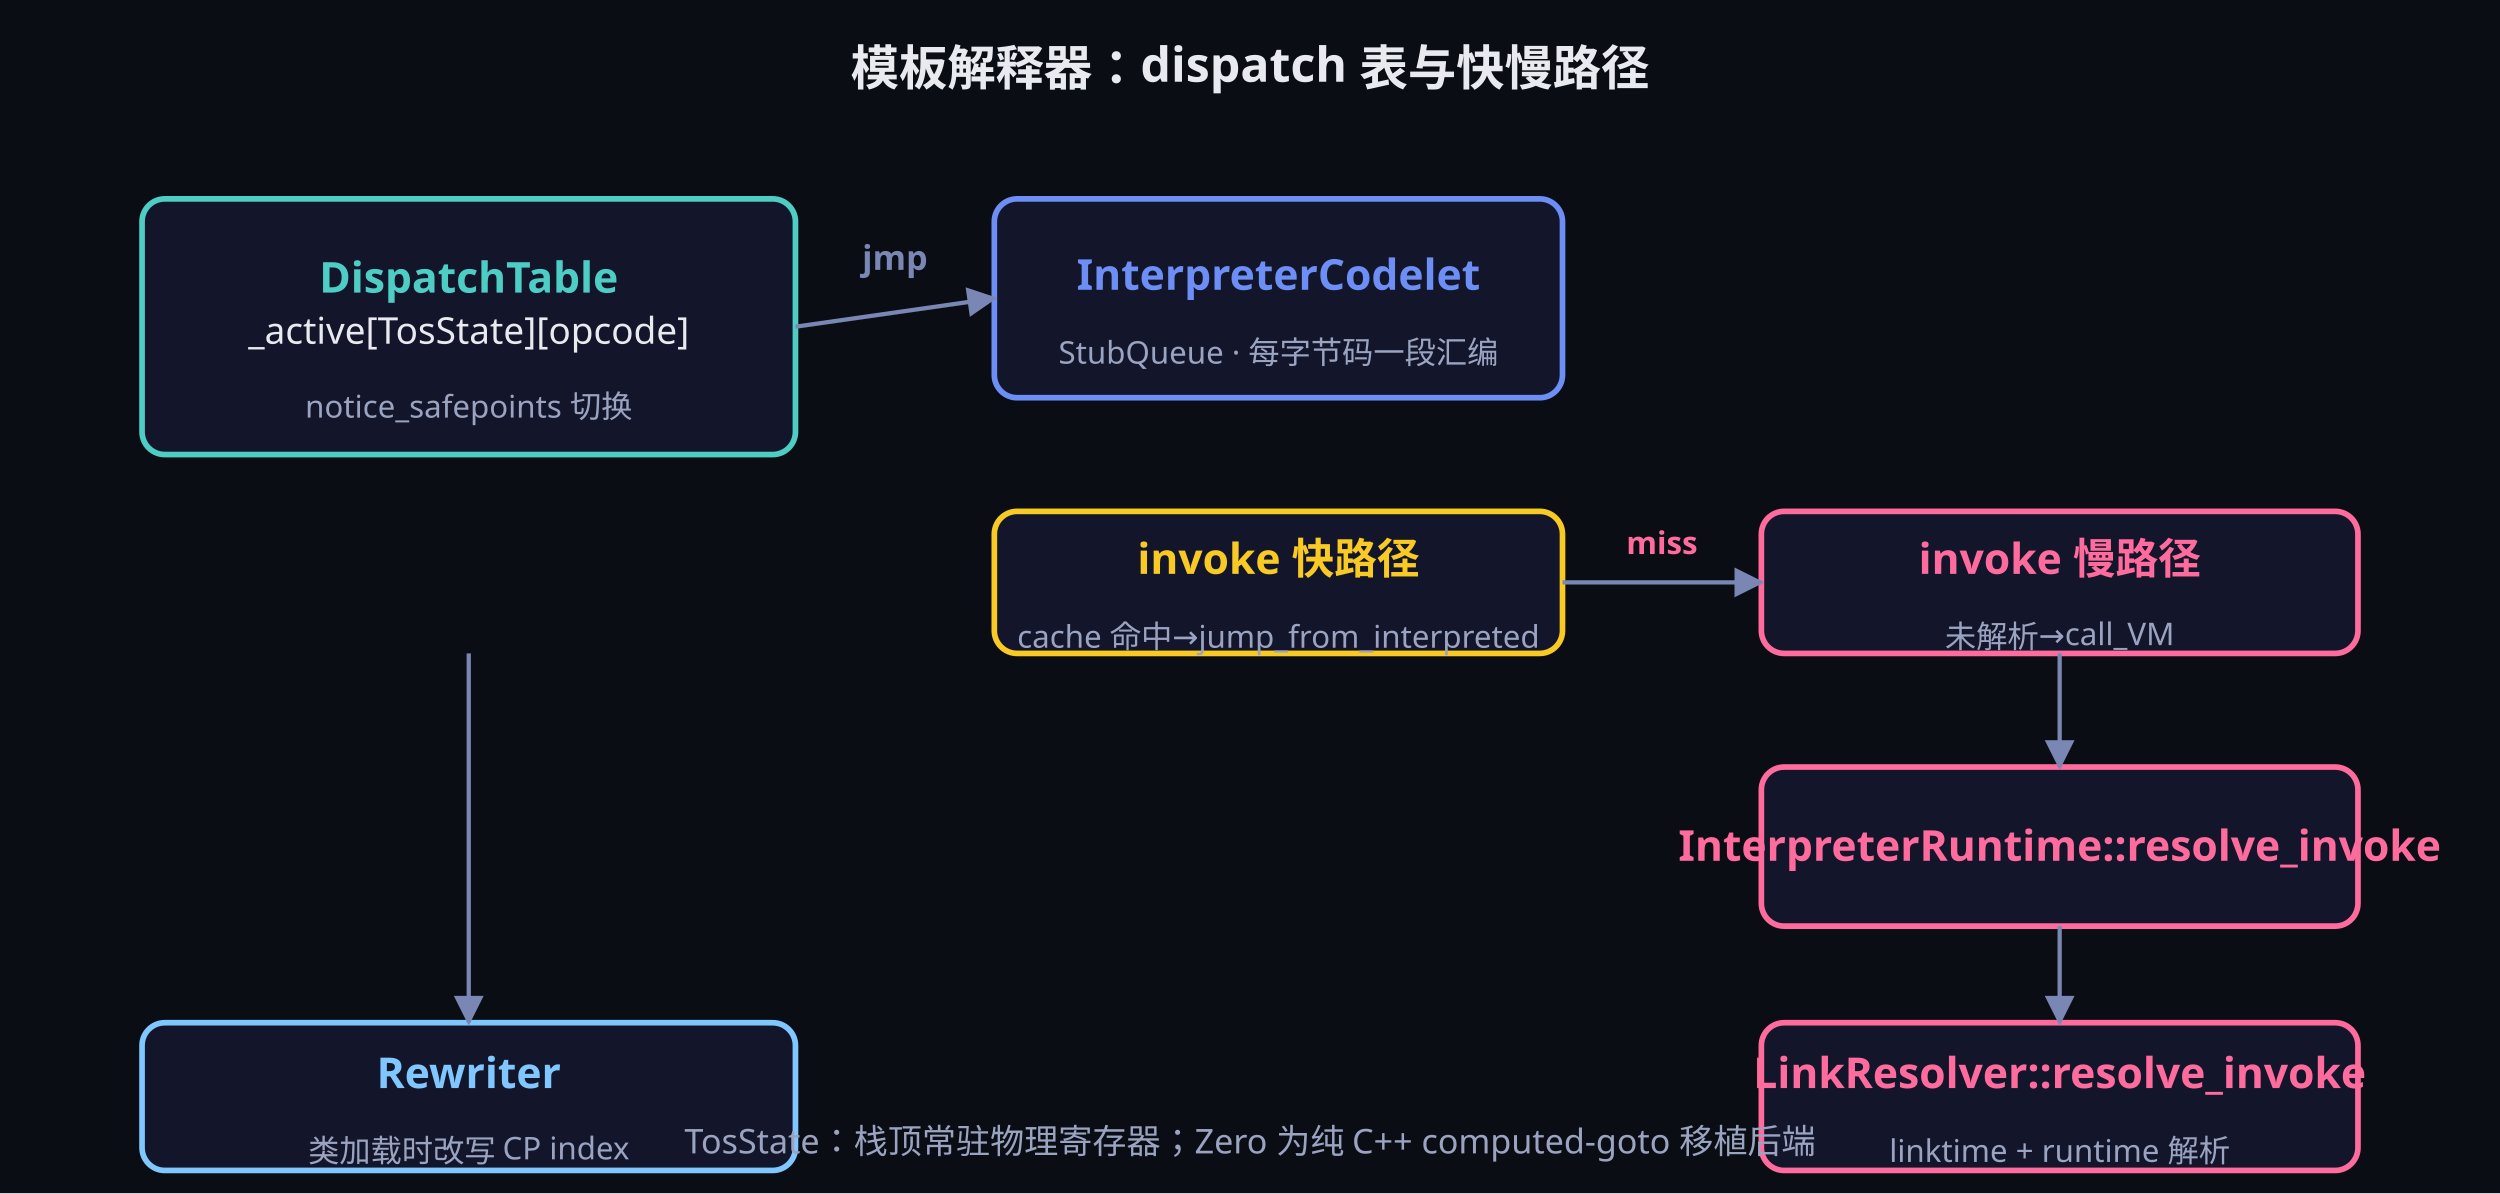
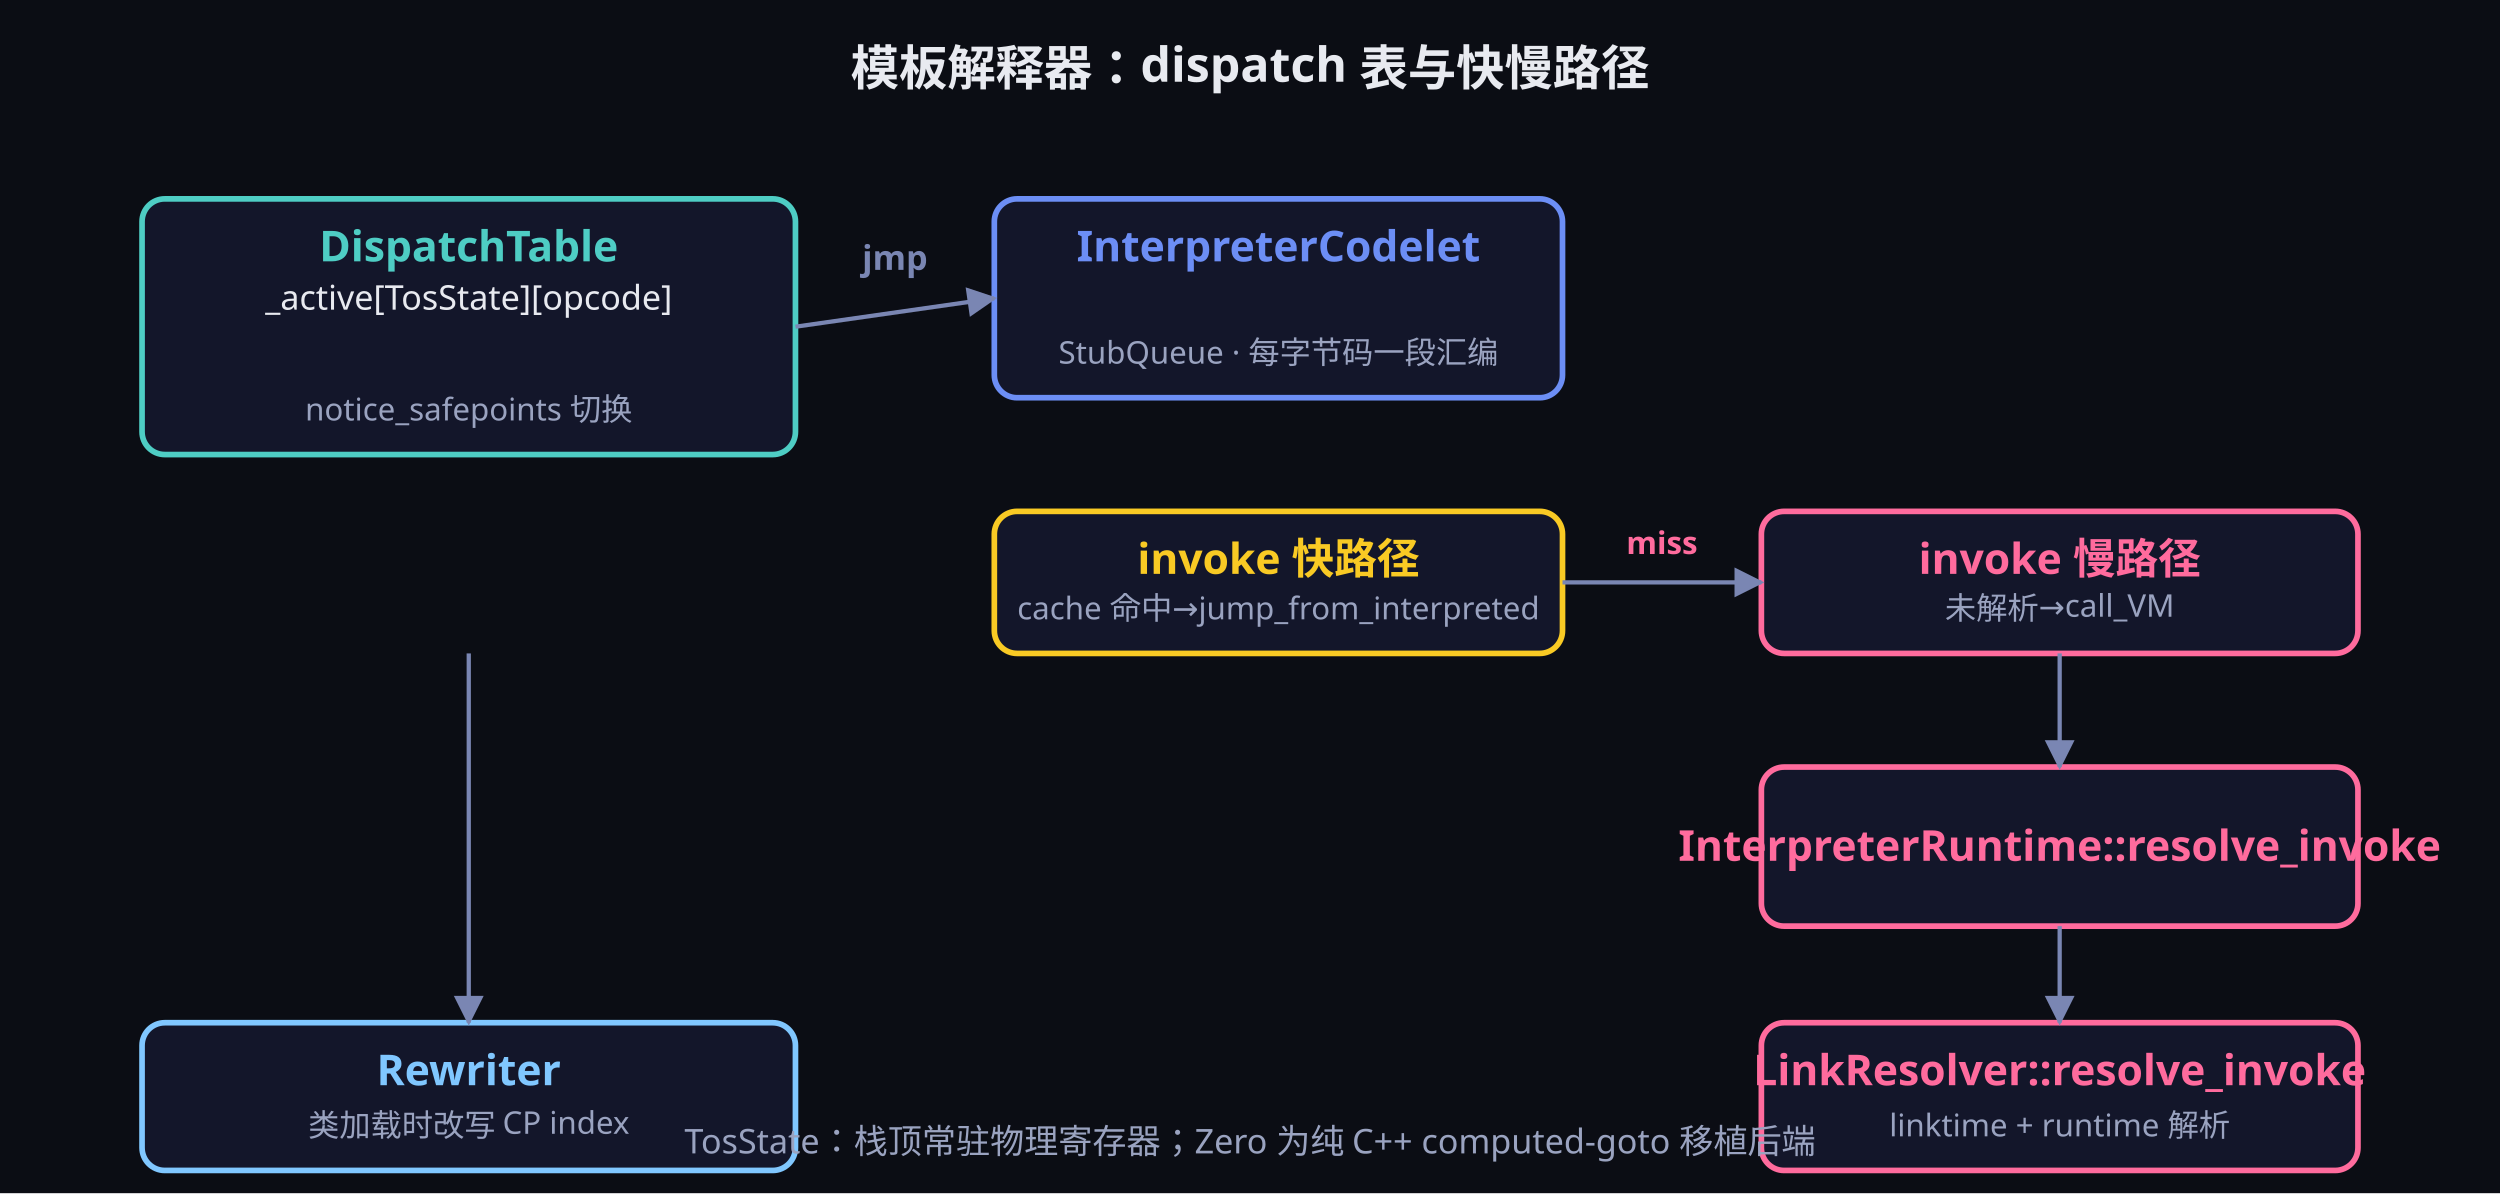
<svg xmlns="http://www.w3.org/2000/svg" width="880" height="420" viewBox="0 0 880 420" font-family="system-ui, sans-serif">
  <rect width="880" height="420" fill="#0b0d14" />
  <defs>
    <marker id="arrow" viewBox="0 0 10 10" refX="9" refY="5" markerWidth="7" markerHeight="7" orient="auto">
      <path d="M0,0 L10,5 L0,10 z" fill="#7a86b3" />
    </marker>
    <marker id="yel" viewBox="0 0 10 10" refX="9" refY="5" markerWidth="7" markerHeight="7" orient="auto">
      <path d="M0,0 L10,5 L0,10 z" fill="#f9ca24" />
    </marker>
    <marker id="pink" viewBox="0 0 10 10" refX="9" refY="5" markerWidth="7" markerHeight="7" orient="auto">
      <path d="M0,0 L10,5 L0,10 z" fill="#ff6b9d" />
    </marker>
  </defs>
  <text x="440.0" y="30" text-anchor="middle" fill="#e8eaf0" font-size="17" font-weight="700">模板解释器：dispatch 表与快慢路径</text>
  <rect x="50" y="70" width="230" height="90" rx="8" ry="8" fill="#13162a" stroke="#4ecdc4" stroke-width="2" />
-   <text x="165.0" y="103.0" text-anchor="middle" fill="#4ecdc4" font-size="15" font-weight="600">DispatchTable</text>
-   <text x="165.0" y="121.0" text-anchor="middle" fill="#e8eaf0" font-size="13" font-weight="400">_active[TosState][opcode]</text>
-   <text x="165.0" y="147.0" text-anchor="middle" fill="#9aa3c0" font-size="11">notice_safepoints 切换</text>
+   <text x="165.0" y="92" text-anchor="middle" fill="#4ecdc4" font-size="15" font-weight="600">DispatchTable</text>
+   <text x="165.0" y="109" text-anchor="middle" fill="#e8eaf0" font-size="12" font-weight="400">_active[TosState][opcode]</text>
+   <text x="165.0" y="148" text-anchor="middle" fill="#9aa3c0" font-size="11">notice_safepoints 切换</text>
  <rect x="350" y="70" width="200" height="70" rx="8" ry="8" fill="#13162a" stroke="#6c8ef5" stroke-width="2" />
-   <text x="450.0" y="102.0" text-anchor="middle" fill="#6c8ef5" font-size="15" font-weight="600">InterpreterCodelet</text>
-   <text x="450.0" y="128.0" text-anchor="middle" fill="#9aa3c0" font-size="11">StubQueue · 每字节码一段汇编</text>
+   <text x="450.0" y="92" text-anchor="middle" fill="#6c8ef5" font-size="15" font-weight="600">InterpreterCodelet</text>
+   <text x="450.0" y="128" text-anchor="middle" fill="#9aa3c0" font-size="11">StubQueue · 每字节码一段汇编</text>
  <path d="M280,115 L350,105" fill="none" stroke="#7a86b3" stroke-width="1.5" marker-end="url(#arrow)" />
  <text x="315" y="95" text-anchor="middle" fill="#7a86b3" font-size="12" font-weight="600">jmp</text>
  <rect x="350" y="180" width="200" height="50" rx="8" ry="8" fill="#13162a" stroke="#f9ca24" stroke-width="2" />
-   <text x="450.0" y="202.0" text-anchor="middle" fill="#f9ca24" font-size="15" font-weight="600">invoke 快路径</text>
-   <text x="450.0" y="228.0" text-anchor="middle" fill="#9aa3c0" font-size="11">cache 命中→jump_from_interpreted</text>
+   <text x="450.0" y="202" text-anchor="middle" fill="#f9ca24" font-size="15" font-weight="600">invoke 快路径</text>
+   <text x="450.0" y="218" text-anchor="middle" fill="#9aa3c0" font-size="11">cache 命中→jump_from_interpreted</text>
  <rect x="620" y="180" width="210" height="50" rx="8" ry="8" fill="#13162a" stroke="#ff6b9d" stroke-width="2" />
-   <text x="725.0" y="202.0" text-anchor="middle" fill="#ff6b9d" font-size="15" font-weight="600">invoke 慢路径</text>
-   <text x="725.0" y="228.0" text-anchor="middle" fill="#9aa3c0" font-size="11">未解析→call_VM</text>
+   <text x="725.0" y="202" text-anchor="middle" fill="#ff6b9d" font-size="15" font-weight="600">invoke 慢路径</text>
+   <text x="725.0" y="218" text-anchor="middle" fill="#9aa3c0" font-size="11">未解析→call_VM</text>
  <path d="M550,205 L620,205" fill="none" stroke="#7a86b3" stroke-width="1.5" marker-end="url(#arrow)" />
  <text x="585" y="195" text-anchor="middle" fill="#ff6b9d" font-size="11" font-weight="600">miss</text>
  <rect x="620" y="270" width="210" height="56" rx="8" ry="8" fill="#13162a" stroke="#ff6b9d" stroke-width="2" />
  <text x="725.0" y="303.0" text-anchor="middle" fill="#ff6b9d" font-size="15" font-weight="600">InterpreterRuntime::resolve_invoke</text>
  <rect x="620" y="360" width="210" height="52" rx="8" ry="8" fill="#13162a" stroke="#ff6b9d" stroke-width="2" />
-   <text x="725.0" y="383.0" text-anchor="middle" fill="#ff6b9d" font-size="15" font-weight="600">LinkResolver::resolve_invoke</text>
-   <text x="725.0" y="409.0" text-anchor="middle" fill="#9aa3c0" font-size="11">linktime + runtime 解析</text>
+   <text x="725.0" y="382" text-anchor="middle" fill="#ff6b9d" font-size="15" font-weight="600">LinkResolver::resolve_invoke</text>
+   <text x="725.0" y="400" text-anchor="middle" fill="#9aa3c0" font-size="11">linktime + runtime 解析</text>
  <path d="M725,230 L725,270" fill="none" stroke="#7a86b3" stroke-width="1.5" marker-end="url(#arrow)" />
  <path d="M725,326 L725,360" fill="none" stroke="#7a86b3" stroke-width="1.5" marker-end="url(#arrow)" />
  <rect x="50" y="360" width="230" height="52" rx="8" ry="8" fill="#13162a" stroke="#80c7ff" stroke-width="2" />
-   <text x="165.0" y="383.0" text-anchor="middle" fill="#80c7ff" font-size="15" font-weight="600">Rewriter</text>
-   <text x="165.0" y="409.0" text-anchor="middle" fill="#9aa3c0" font-size="11">类加载时改写 CP index</text>
+   <text x="165.0" y="382" text-anchor="middle" fill="#80c7ff" font-size="15" font-weight="600">Rewriter</text>
+   <text x="165.0" y="400" text-anchor="middle" fill="#9aa3c0" font-size="11">类加载时改写 CP index</text>
  <path d="M165,230,165,300,165,360" fill="none" stroke="#7a86b3" stroke-width="1.5" marker-end="url(#arrow)" />
  <text x="440.0" y="406" text-anchor="middle" fill="#9aa3c0" font-size="12" font-weight="400">TosState：栈顶常驻物理寄存器；Zero 为纯 C++ computed-goto 移植后端</text>
</svg>
